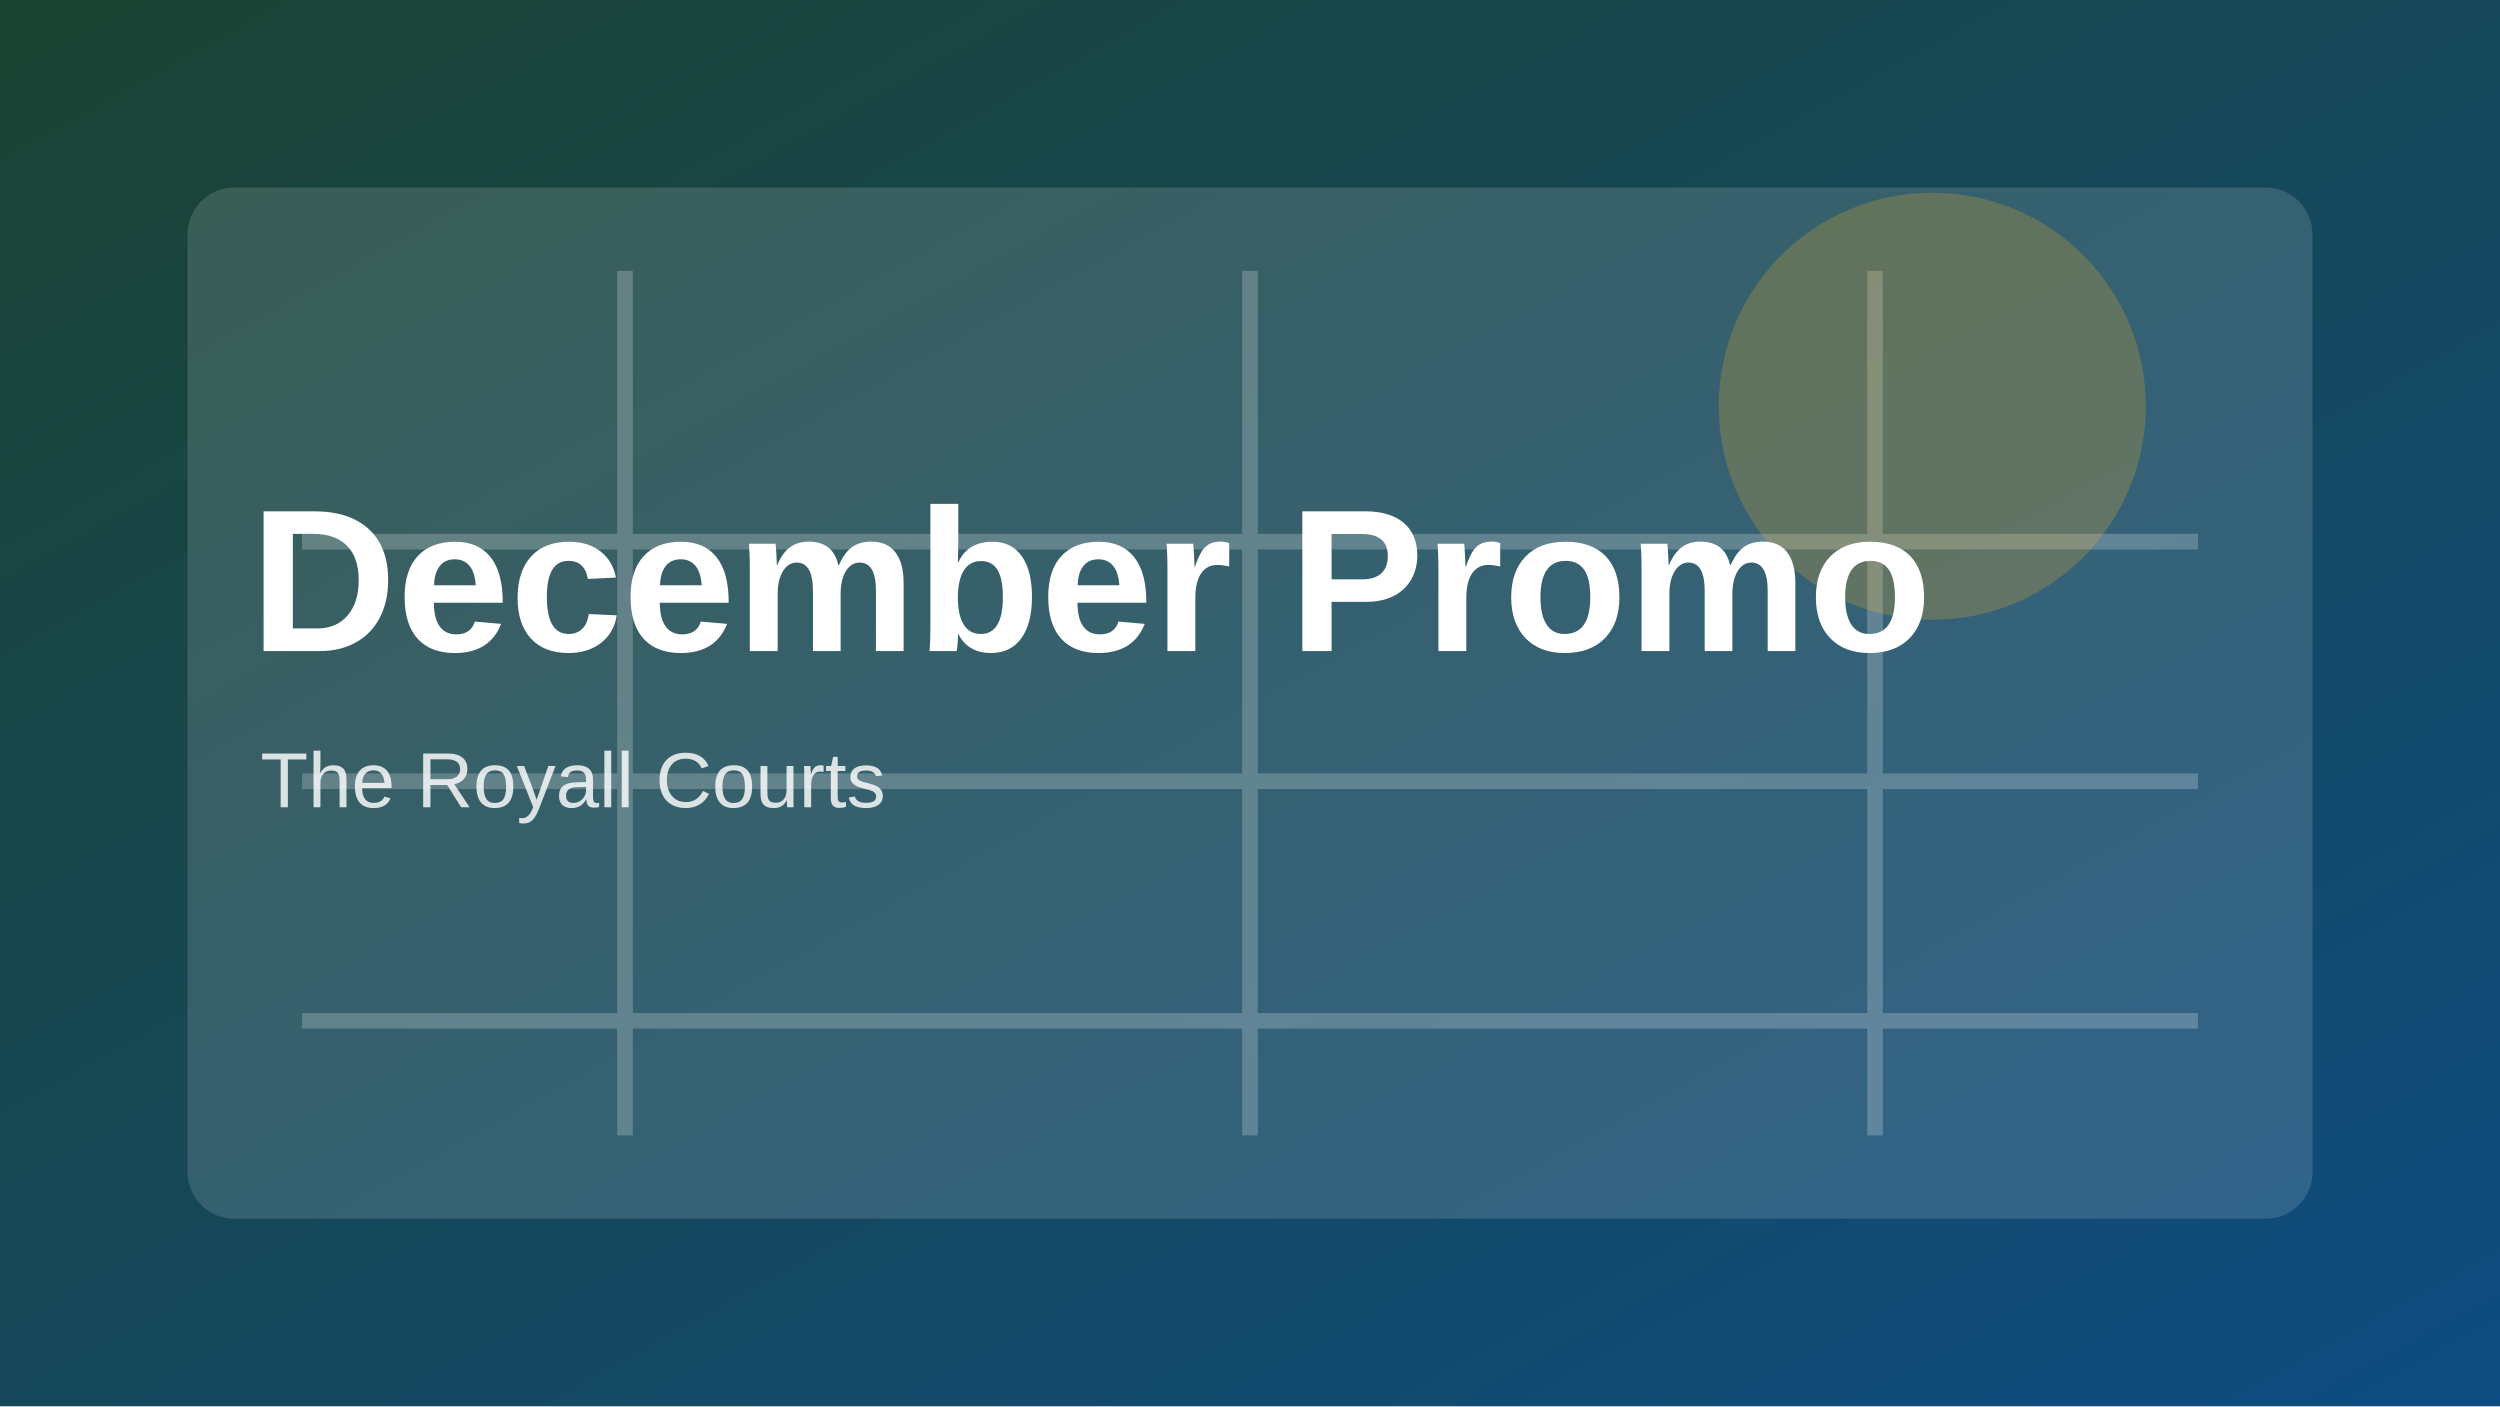
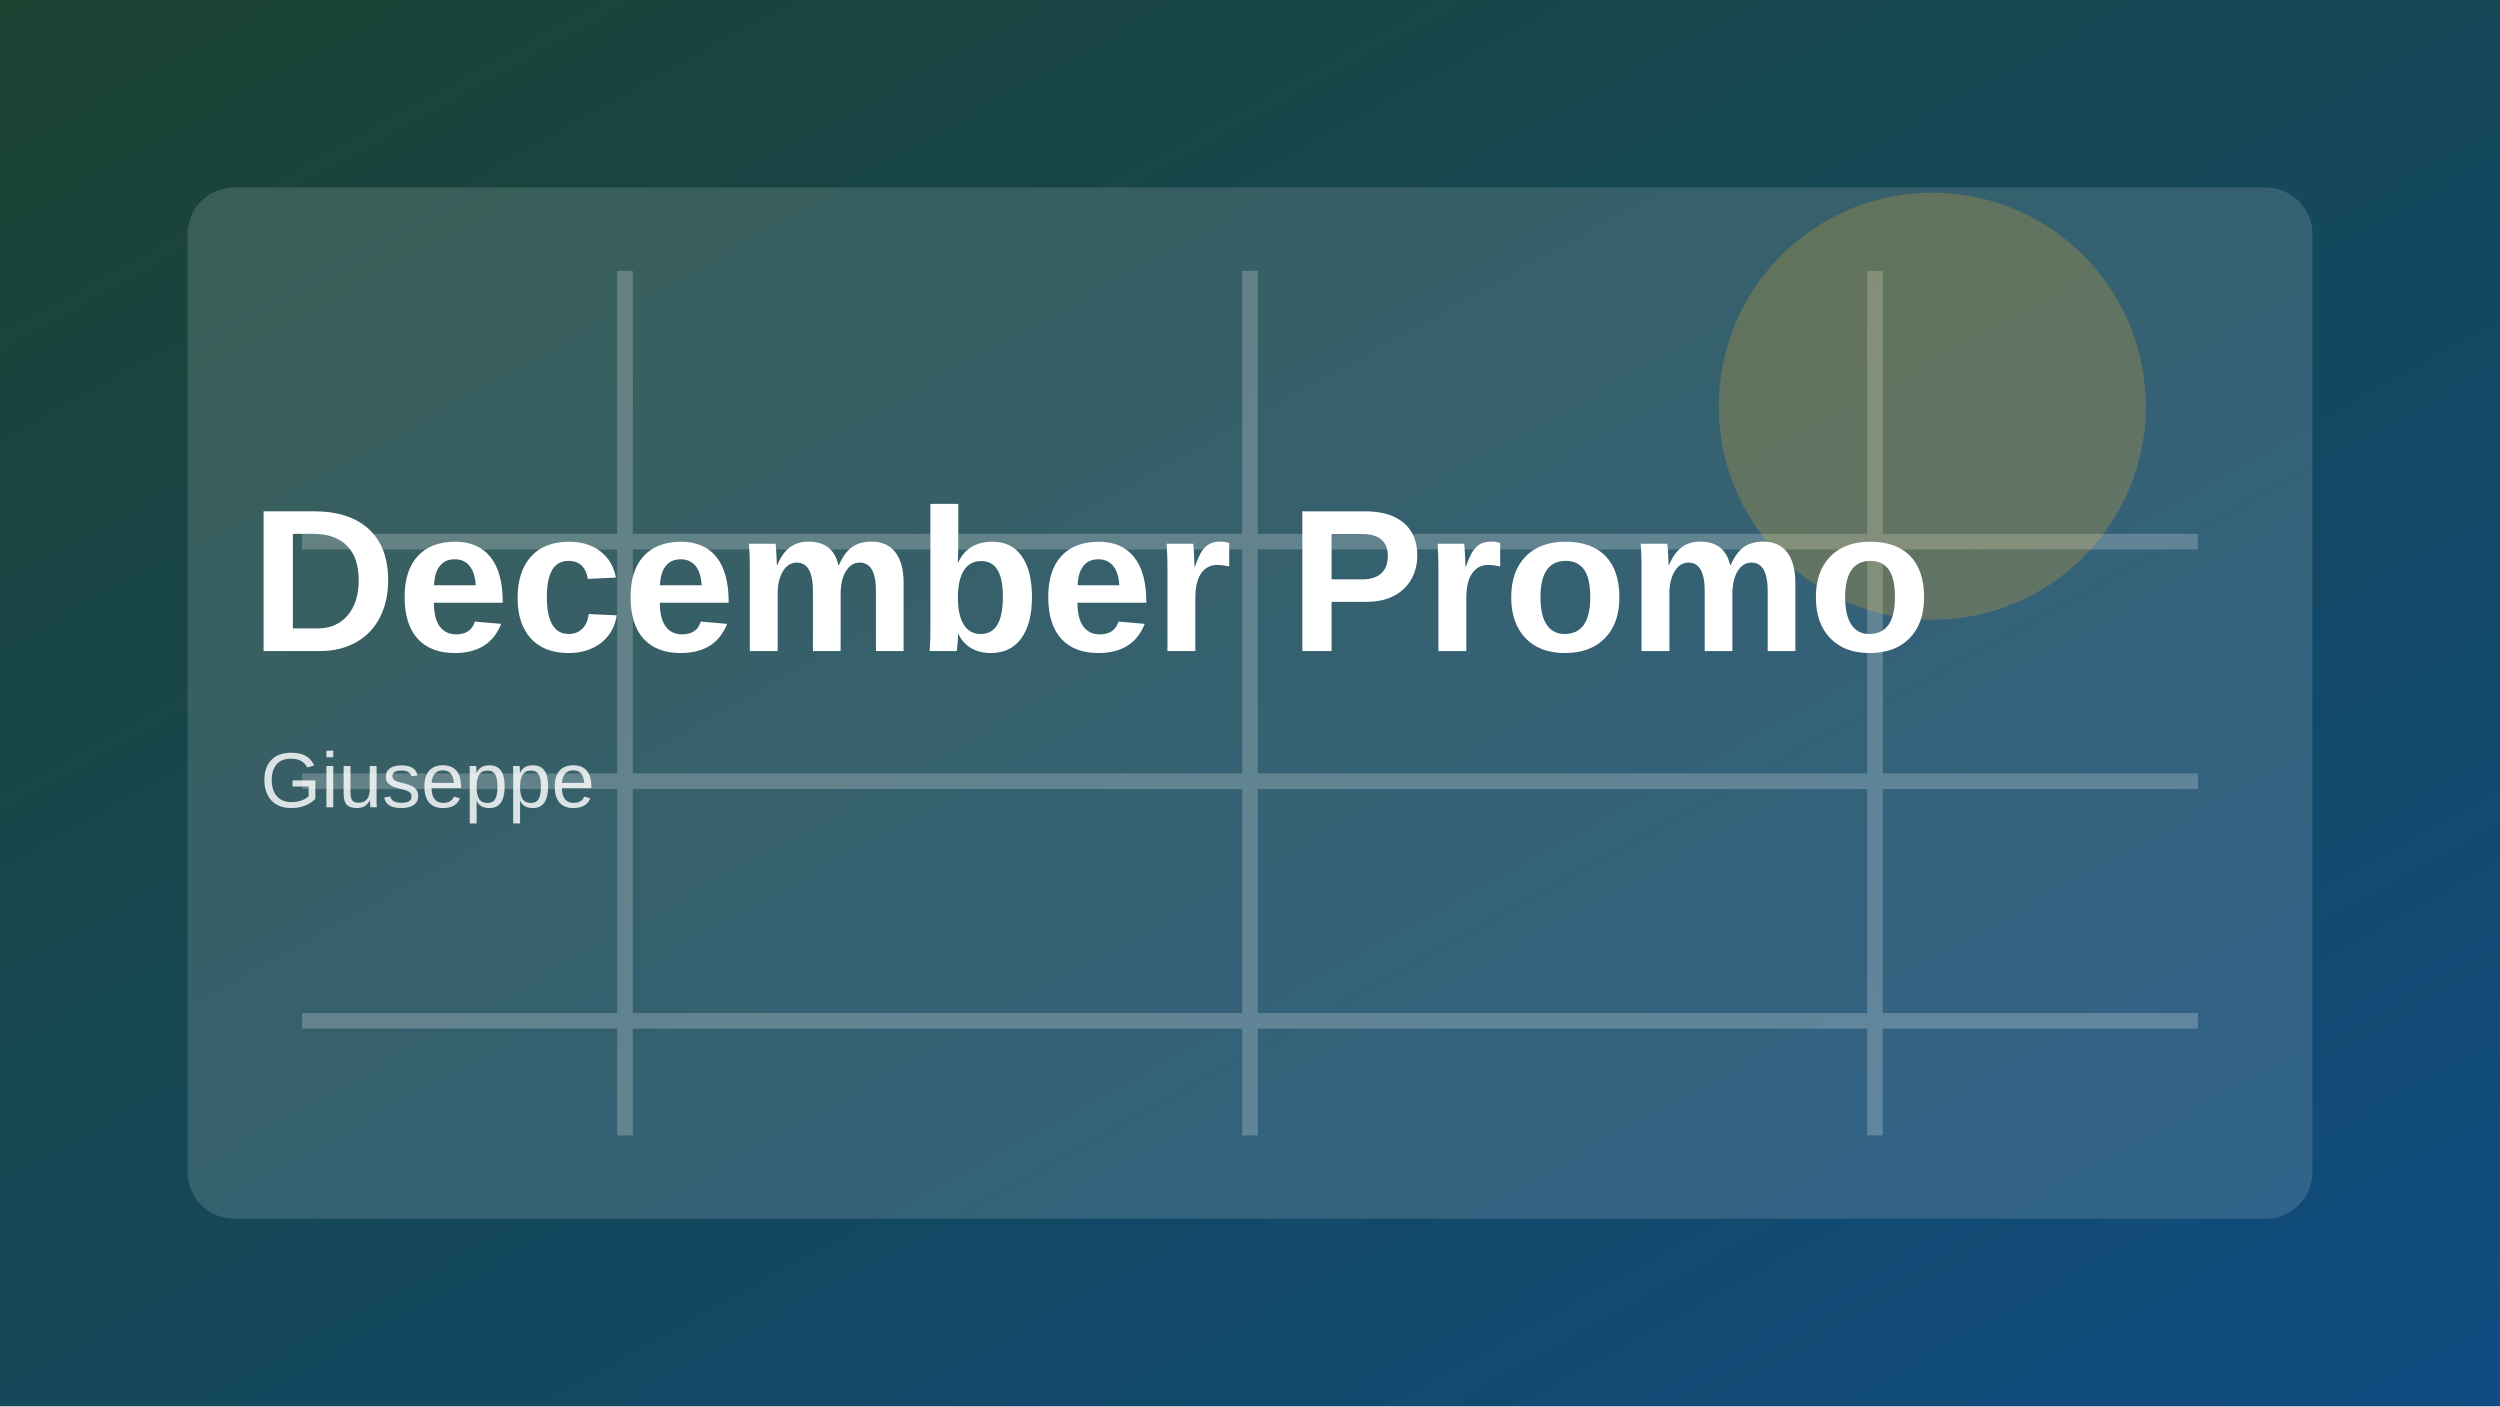
<svg xmlns="http://www.w3.org/2000/svg" width="960" height="540" viewBox="0 0 960 540">
  <defs>
    <linearGradient id="g" x1="0" y1="0" x2="1" y2="1">
      <stop stop-color="#1b4332" />
      <stop offset="1" stop-color="#0f4c81" />
    </linearGradient>
  </defs>
  <rect width="960" height="540" fill="url(#g)" />
  <rect x="72" y="72" width="816" height="396" rx="18" fill="#fff" fill-opacity=".14" />
  <path d="M116 392h728M116 300h728M116 208h728M240 104v332M480 104v332M720 104v332" stroke="#fff" stroke-opacity=".22" stroke-width="6" />
  <circle cx="742" cy="156" r="82" fill="#ffb627" fill-opacity=".22" />
  <text x="96" y="250" fill="#fff" font-family="Source Sans Pro,Arial,sans-serif" font-size="78" font-weight="800">December Promo</text>
-   <text x="100" y="310" fill="#fff" fill-opacity=".82" font-family="Source Sans Pro,Arial,sans-serif" font-size="30">The Royall Courts</text>
+   <text x="100" y="310" fill="#fff" fill-opacity=".82" font-family="Source Sans Pro,Arial,sans-serif" font-size="30">Giuseppe</text>
</svg>
